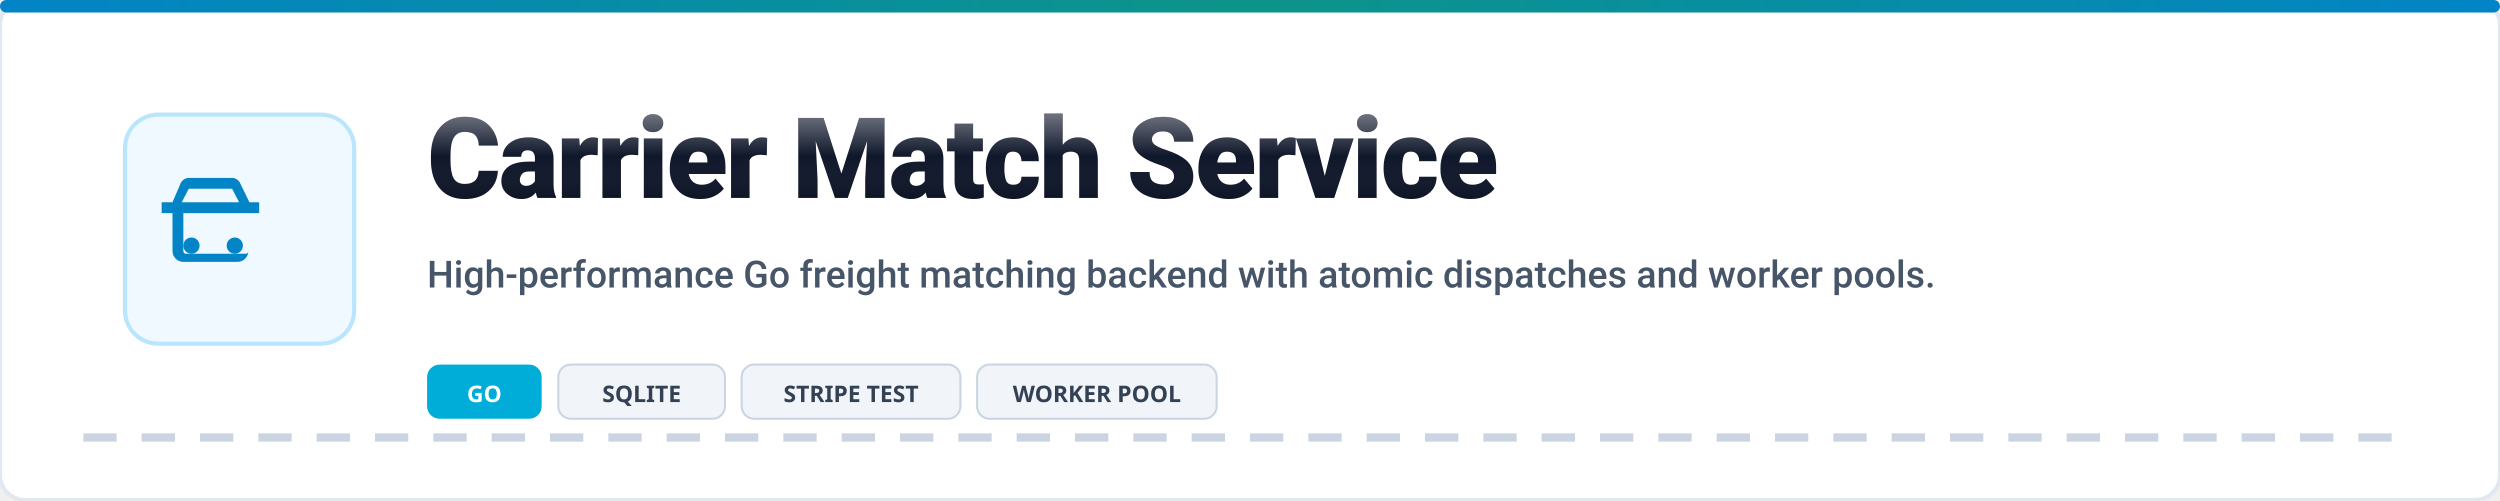
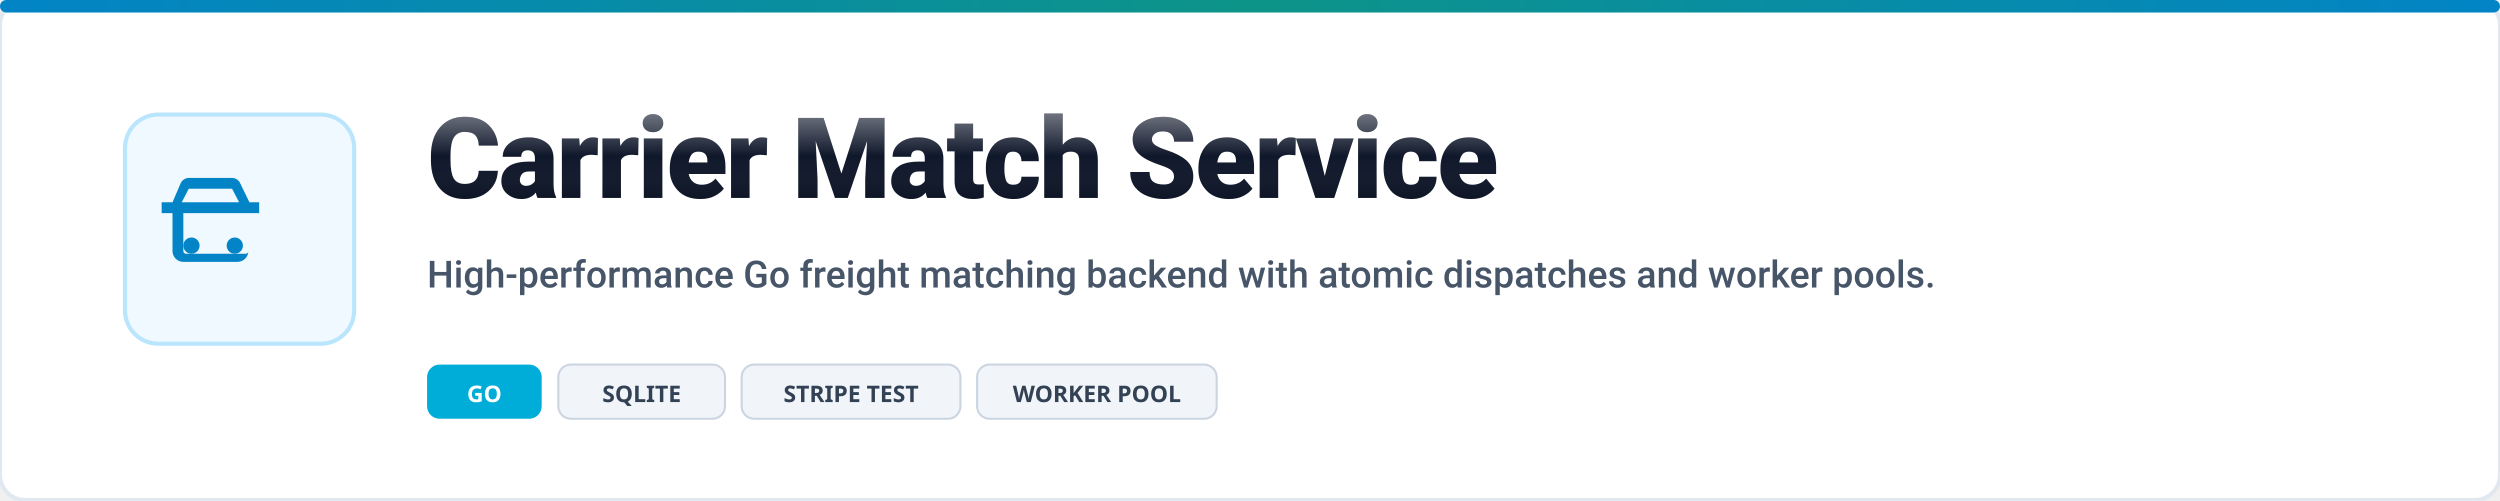
<svg xmlns="http://www.w3.org/2000/svg" viewBox="0 0 1200 240" width="100%" height="auto">
  <defs>
    <linearGradient id="bgGrad" x1="0%" y1="0%" x2="0%" y2="100%">
      <stop offset="0%" stop-color="#ffffff" />
      <stop offset="100%" stop-color="#ffffff" />
    </linearGradient>
    <linearGradient id="accentGrad" x1="0%" y1="0%" x2="100%" y2="0%">
      <stop offset="0%" stop-color="#0284c7" />
      <stop offset="50%" stop-color="#0d9488" />
      <stop offset="100%" stop-color="#0284c7" />
    </linearGradient>
    <linearGradient id="glossGrad" x1="0%" y1="0%" x2="0%" y2="100%">
      <stop offset="0%" stop-color="#ffffff" stop-opacity="0.4" />
      <stop offset="50%" stop-color="#ffffff" stop-opacity="0.0" />
      <stop offset="100%" stop-color="#000000" stop-opacity="0.1" />
    </linearGradient>
  </defs>
  <rect width="1200" height="240" rx="12" fill="url(#bgGrad)" stroke="#e2e8f0" stroke-width="2" />
  <rect x="0" y="0" width="1200" height="6" rx="3" fill="url(#accentGrad)" />
-   <path d="M 40,210 L 1160,210" fill="none" stroke="#cbd5e1" stroke-width="4" stroke-dasharray="16 12" />
  <g transform="translate(60, 55)">
    <rect width="110" height="110" rx="16" fill="#f0f9ff" stroke="#bae6fd" stroke-width="2" />
    <g transform="translate(15, 20) scale(2.6)" fill="#0284c7">
      <path d="M19.5 8.5h-2.3l-1.7-3.5C15.3 4.5 14.7 4 14 4H6c-.7 0-1.3.5-1.5 1L3 8.5H1v2h2v7c0 1.1.9 2 2 2h10c1.1 0 2-.9 2-2v-7h2v-2zM6 6h8l1.3 2.5H4.7L6 6zM17 17.5c0 .3-.2.5-.5.5h-11c-.3 0-.5-.2-.5-.5v-7h12v7z" />
      <circle cx="6.5" cy="16.5" r="1.5" />
      <circle cx="14.5" cy="16.5" r="1.5" />
    </g>
  </g>
  <g transform="translate(205, 0)">
    <text x="0" y="95" font-family="system-ui, -apple-system, BlinkMacSystemFont, 'Segoe UI', Roboto, Helvetica, Arial, sans-serif" font-size="54" font-weight="900" letter-spacing="-1" fill="#0f172a">
      Carrier Match Service
    </text>
    <text x="0" y="95" font-family="system-ui, -apple-system, BlinkMacSystemFont, 'Segoe UI', Roboto, Helvetica, Arial, sans-serif" font-size="54" font-weight="900" letter-spacing="-1" fill="url(#glossGrad)">
      Carrier Match Service
    </text>
    <text x="0" y="138" font-family="system-ui, -apple-system, BlinkMacSystemFont, 'Segoe UI', Roboto, Helvetica, Arial, sans-serif" font-size="18" font-weight="500" fill="#475569">
      High-performance Go freight matching backend with atomic dispatches and worker pools.
    </text>
    <g transform="translate(0, 175)">
      <rect x="0" y="0" width="55" height="26" rx="6" fill="#00add8" />
      <text x="27.5" y="18" fill="#ffffff" font-family="sans-serif" font-size="11" font-weight="700" text-anchor="middle">GO</text>
      <rect x="63" y="0" width="80" height="26" rx="6" fill="#f1f5f9" stroke="#cbd5e1" stroke-width="1" />
      <text x="103" y="18" fill="#334155" font-family="sans-serif" font-size="11" font-weight="600" text-anchor="middle">SQLITE</text>
      <rect x="151" y="0" width="105" height="26" rx="6" fill="#f1f5f9" stroke="#cbd5e1" stroke-width="1" />
      <text x="203.5" y="18" fill="#334155" font-family="sans-serif" font-size="11" font-weight="600" text-anchor="middle">STRIPE TEST</text>
      <rect x="264" y="0" width="115" height="26" rx="6" fill="#f1f5f9" stroke="#cbd5e1" stroke-width="1" />
      <text x="321.5" y="18" fill="#334155" font-family="sans-serif" font-size="11" font-weight="600" text-anchor="middle">WORKER POOL</text>
    </g>
  </g>
</svg>
